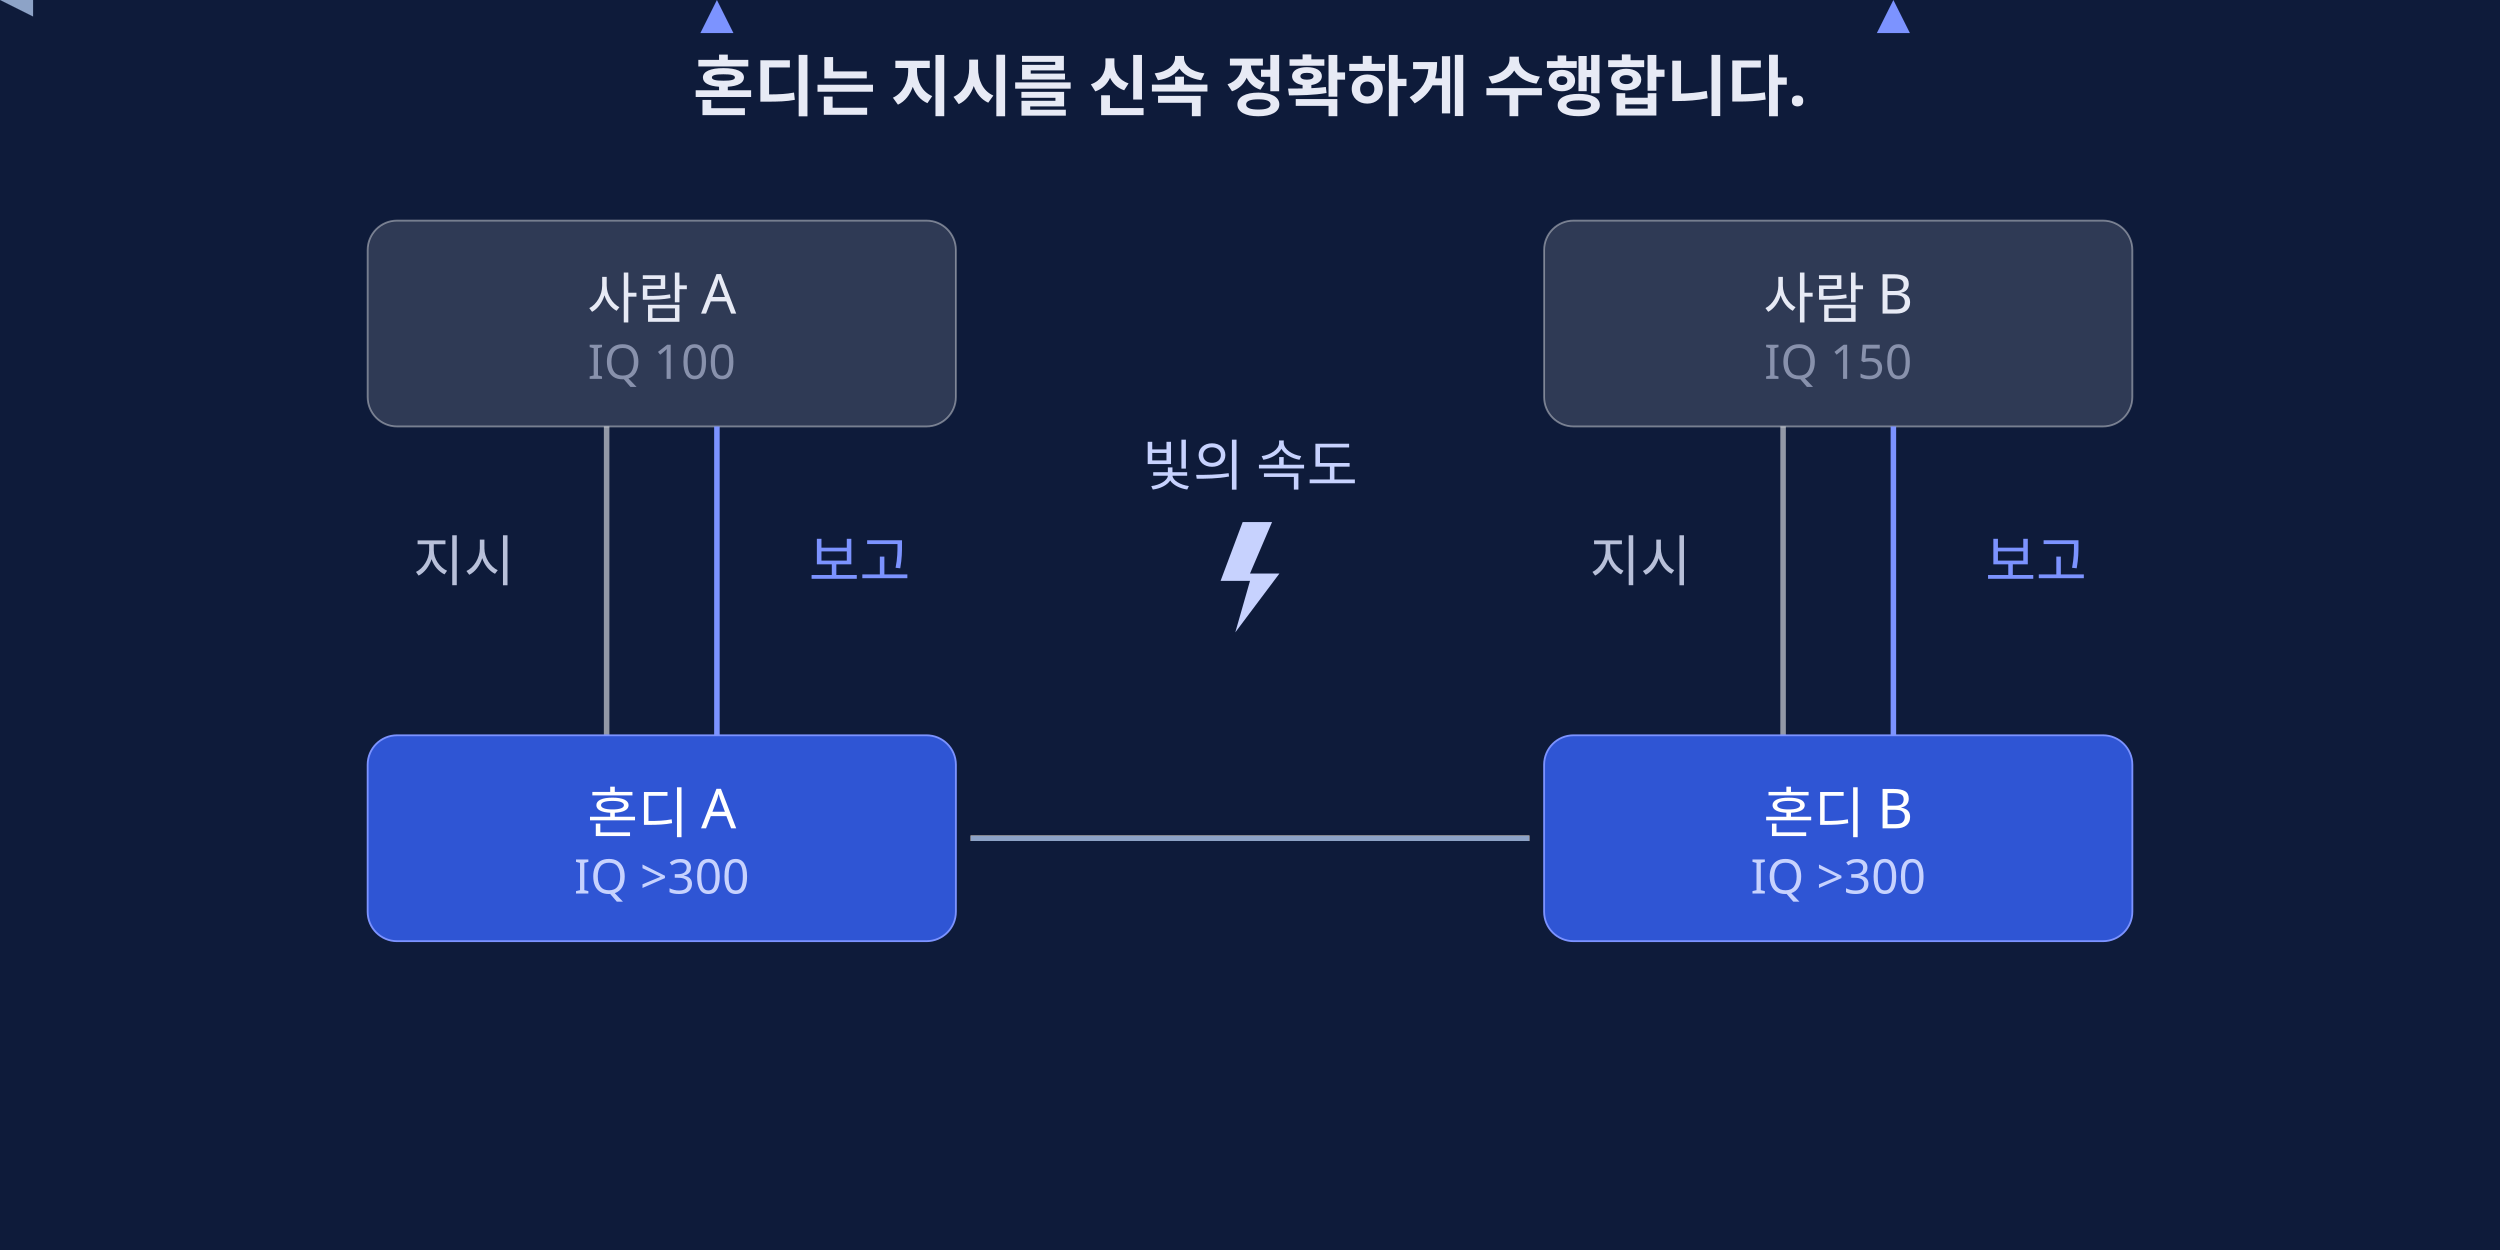
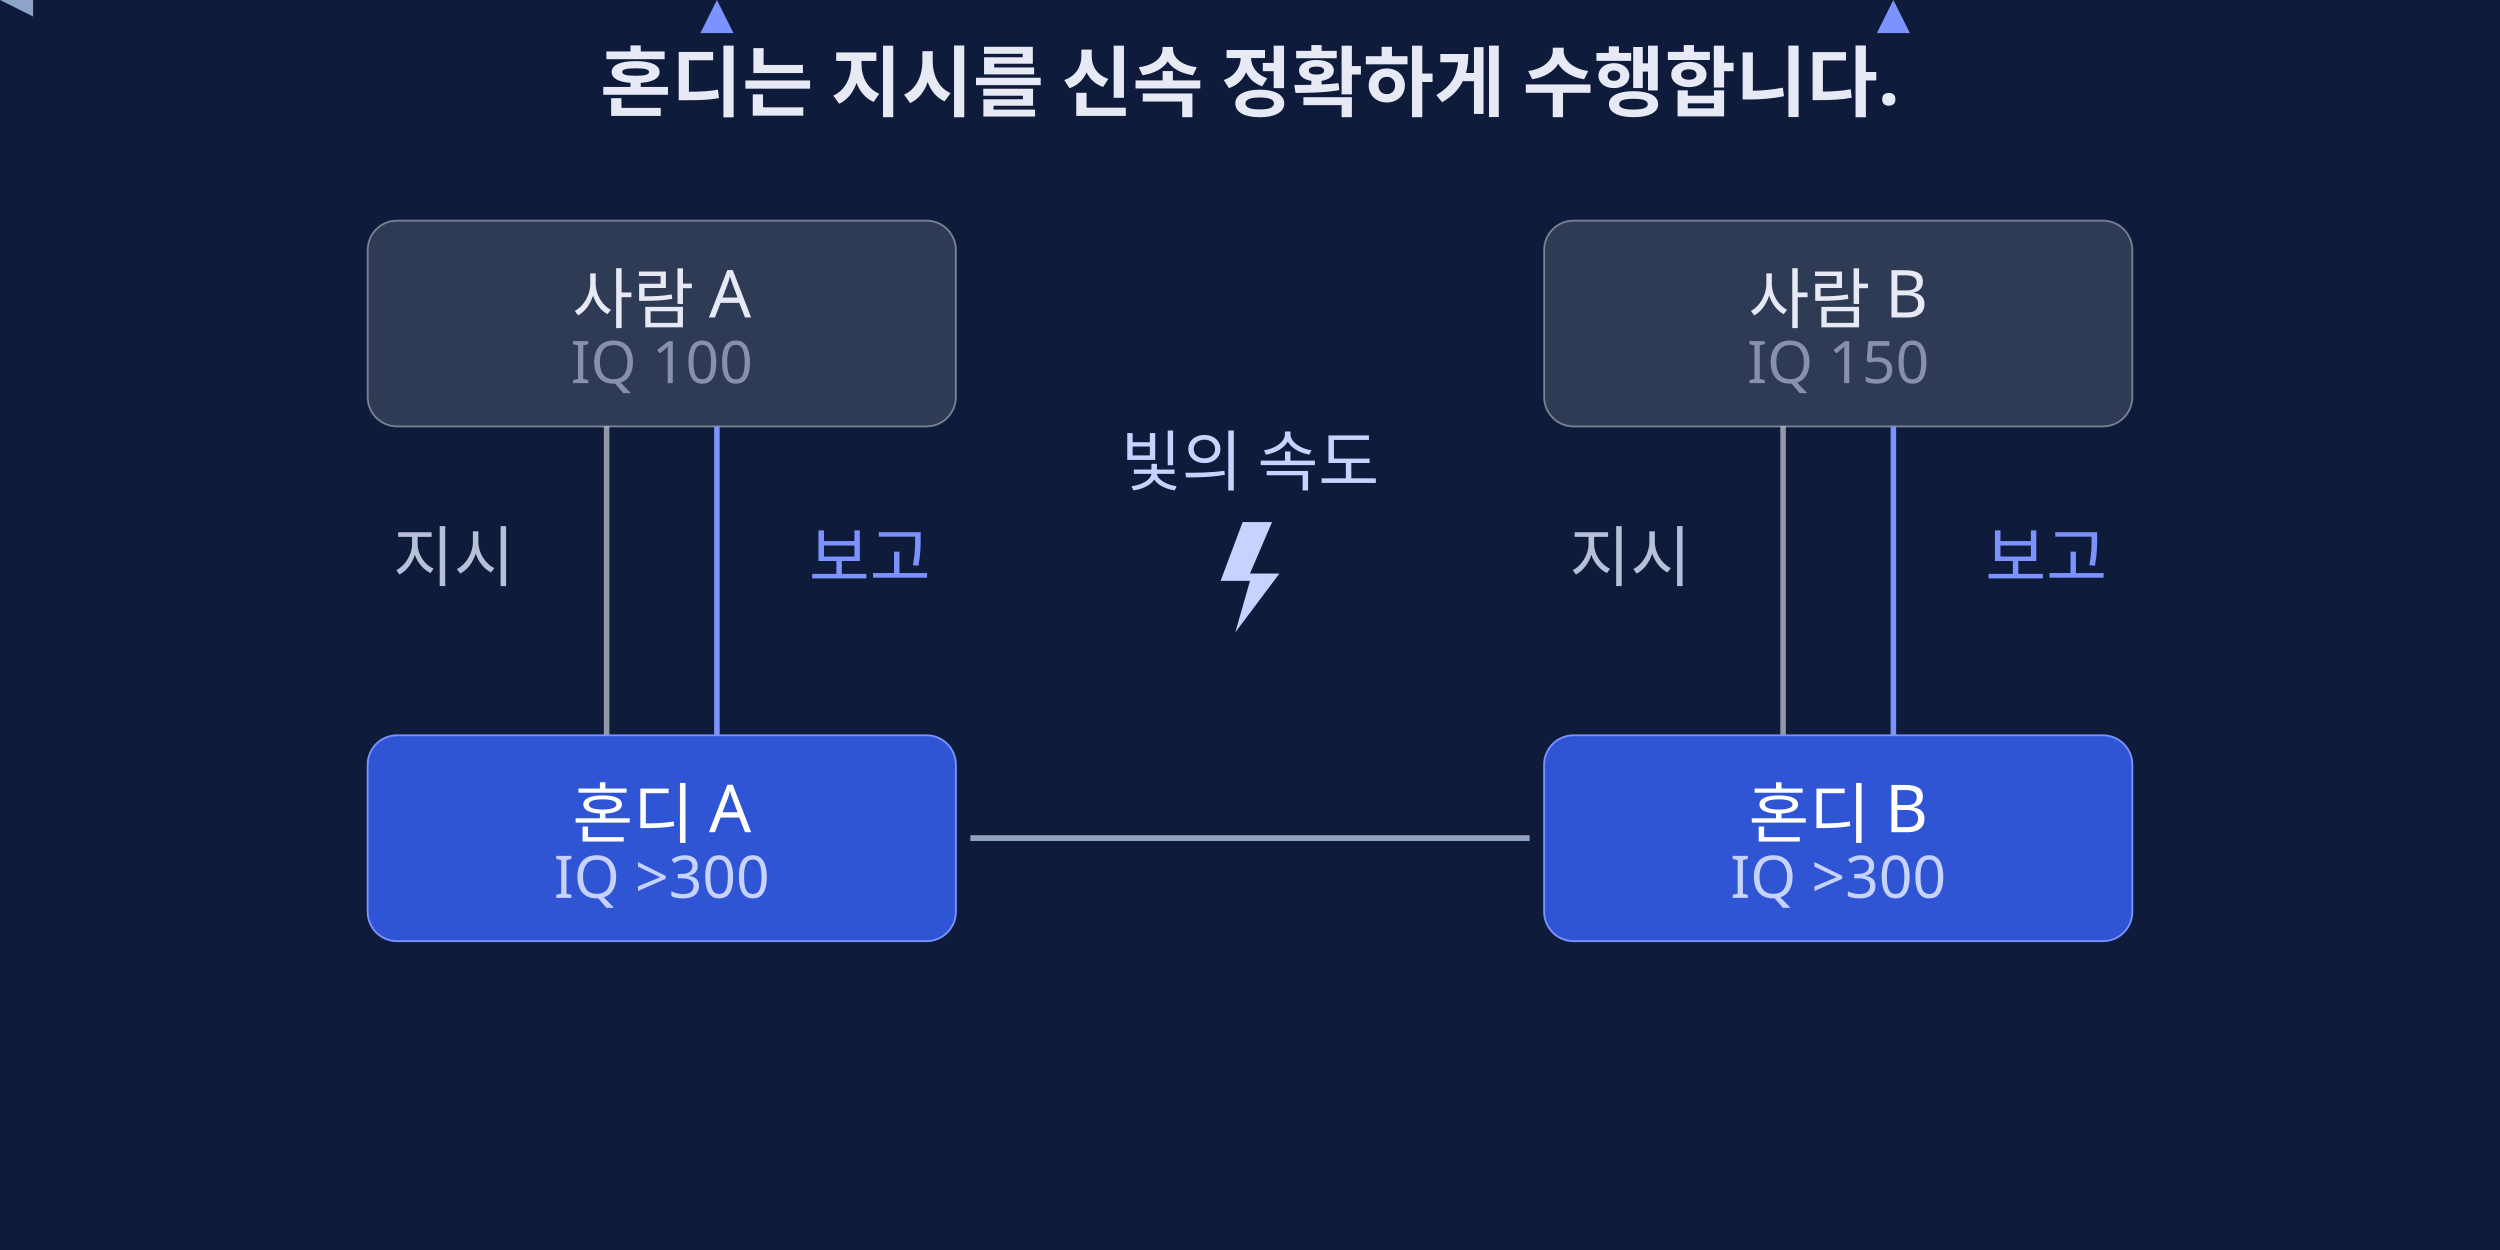
<svg xmlns="http://www.w3.org/2000/svg" width="680" height="340" viewBox="0 0 680 340" role="img">
  <style>
.phase1{animation:showPhase1 8s ease-in-out infinite}
.phase3{animation:showPhase3 8s ease-in-out infinite}
.hondiAB{animation:showHondiAB 8s ease-in-out infinite}
.hondiBA{animation:showHondiBA 8s ease-in-out infinite}
@keyframes showPhase1{0%{opacity:1}28%{opacity:1}33%{opacity:0}97%{opacity:0}100%{opacity:1}}
@keyframes showHondiAB{0%{opacity:0}33%{opacity:0}35%{opacity:1}45%{opacity:1}48%{opacity:0}100%{opacity:0}}
@keyframes showHondiBA{0%{opacity:0}48%{opacity:0}50%{opacity:1}60%{opacity:1}63%{opacity:0}100%{opacity:0}}
@keyframes showPhase3{0%{opacity:0}65%{opacity:0}70%{opacity:1}93%{opacity:1}97%{opacity:0}100%{opacity:0}}

.drawInstruct{stroke-dasharray:84;animation:drawInstructY 8s ease-in-out infinite}
@keyframes drawInstructY{0%{stroke-dashoffset:84}25%{stroke-dashoffset:0}33%{stroke-dashoffset:0}34%{stroke-dashoffset:84}100%{stroke-dashoffset:84}}
.moveInstructY{transform-box:view-box;transform-origin:0 0;animation:moveInstructY 8s ease-in-out infinite}
@keyframes moveInstructY{0%{transform:translateY(116px)}25%{transform:translateY(200px)}33%{transform:translateY(200px)}34%{transform:translateY(116px)}100%{transform:translateY(116px)}}

.drawReport{stroke-dasharray:84;animation:drawReportY 8s ease-in-out infinite}
@keyframes drawReportY{0%{stroke-dashoffset:84}70%{stroke-dashoffset:84}90%{stroke-dashoffset:0}97%{stroke-dashoffset:0}98%{stroke-dashoffset:84}100%{stroke-dashoffset:84}}
.moveReportY{transform-box:view-box;transform-origin:0 0;animation:moveReportY 8s ease-in-out infinite}
@keyframes moveReportY{0%{transform:translateY(200px)}70%{transform:translateY(200px)}90%{transform:translateY(116px)}97%{transform:translateY(116px)}98%{transform:translateY(200px)}100%{transform:translateY(200px)}}

.drawHondiAB{stroke-dasharray:152;animation:drawHondiAB 8s ease-in-out infinite}
@keyframes drawHondiAB{0%{stroke-dashoffset:152}33%{stroke-dashoffset:152}35%{stroke-dashoffset:152}45%{stroke-dashoffset:0}48%{stroke-dashoffset:0}49%{stroke-dashoffset:152}100%{stroke-dashoffset:152}}
.moveHondiAB{transform-box:view-box;transform-origin:0 0;animation:moveHondiAB 8s ease-in-out infinite}
@keyframes moveHondiAB{0%{transform:translate(264px,228px)}33%{transform:translate(264px,228px)}35%{transform:translate(264px,228px)}45%{transform:translate(416px,228px)}48%{transform:translate(416px,228px)}49%{transform:translate(264px,228px)}100%{transform:translate(264px,228px)}}

.drawHondiBA{stroke-dasharray:152;animation:drawHondiBA 8s ease-in-out infinite}
@keyframes drawHondiBA{0%{stroke-dashoffset:152}50%{stroke-dashoffset:152}58%{stroke-dashoffset:0}63%{stroke-dashoffset:0}64%{stroke-dashoffset:152}100%{stroke-dashoffset:152}}
.moveHondiBA{transform-box:view-box;transform-origin:0 0;animation:moveHondiBA 8s ease-in-out infinite}
@keyframes moveHondiBA{0%{transform:translate(416px,228px)}50%{transform:translate(416px,228px)}58%{transform:translate(264px,228px)}63%{transform:translate(264px,228px)}64%{transform:translate(416px,228px)}100%{transform:translate(416px,228px)}}

@media (prefers-reduced-motion: reduce){
.phase1{animation:none;opacity:1}
.phase3{animation:none;opacity:0}
.hondiAB{animation:none;opacity:0}
.hondiBA{animation:none;opacity:0}
.drawInstruct{animation:none;stroke-dashoffset:0}
.moveInstructY{animation:none;transform:translateY(200px)}
.drawReport,.moveReportY,.drawHondiAB,.moveHondiAB,.drawHondiBA,.moveHondiBA{animation:none}
}
</style>
  <rect x="0" y="0" width="680" height="340" fill="#0E1B3A" />
-   <text x="340" y="30" text-anchor="middle" font-size="18" font-weight="600" fill="#E7EAF5" font-family="sans-serif">혼디는 지시를 신속 정확하게 수행합니다.</text>
+   <text x="340" y="30" text-anchor="middle" font-size="21" font-weight="600" fill="#E7EAF5" font-family="sans-serif">혼디는 지시를 신속 정확하게 수행합니다.</text>
  <rect x="100" y="60" width="160" height="56" rx="8" fill="rgba(255,255,255,0.14)" stroke="rgba(255,255,255,0.4)" stroke-width="0.5" />
-   <text x="180" y="80" text-anchor="middle" dominant-baseline="central" font-size="15" font-weight="500" fill="#E7EAF5" font-family="sans-serif">사람 A</text>
-   <text x="180" y="98" text-anchor="middle" dominant-baseline="central" font-size="13" fill="#8891AC" font-family="sans-serif">IQ 100</text>
+   <text x="180" y="80" text-anchor="middle" dominant-baseline="central" font-size="18" font-weight="500" fill="#E7EAF5" font-family="sans-serif">사람 A</text>
+   <text x="180" y="98" text-anchor="middle" dominant-baseline="central" font-size="16" fill="#8891AC" font-family="sans-serif">IQ 100</text>
  <rect x="420" y="60" width="160" height="56" rx="8" fill="rgba(255,255,255,0.14)" stroke="rgba(255,255,255,0.4)" stroke-width="0.5" />
-   <text x="500" y="80" text-anchor="middle" dominant-baseline="central" font-size="15" font-weight="500" fill="#E7EAF5" font-family="sans-serif">사람 B</text>
-   <text x="500" y="98" text-anchor="middle" dominant-baseline="central" font-size="13" fill="#8891AC" font-family="sans-serif">IQ 150</text>
+   <text x="500" y="80" text-anchor="middle" dominant-baseline="central" font-size="18" font-weight="500" fill="#E7EAF5" font-family="sans-serif">사람 B</text>
+   <text x="500" y="98" text-anchor="middle" dominant-baseline="central" font-size="16" fill="#8891AC" font-family="sans-serif">IQ 150</text>
  <g class="phase1">
    <line class="drawInstruct" x1="165" y1="116" x2="165" y2="200" stroke="rgba(255,255,255,0.55)" stroke-width="1.5" />
    <g transform="translate(165,0)">
      <path class="moveInstructY" d="M-4.5,-9 L0,0 L4.5,-9 Z" fill="rgba(255,255,255,0.65)" />
    </g>
-     <text x="140" y="158" text-anchor="end" font-size="15" fill="#B8C0D9" font-family="sans-serif">지시</text>
+     <text x="140" y="158" text-anchor="end" font-size="18" fill="#B8C0D9" font-family="sans-serif">지시</text>
    <line class="drawInstruct" x1="485" y1="116" x2="485" y2="200" stroke="rgba(255,255,255,0.55)" stroke-width="1.5" />
    <g transform="translate(485,0)">
      <path class="moveInstructY" d="M-4.5,-9 L0,0 L4.5,-9 Z" fill="rgba(255,255,255,0.65)" />
    </g>
-     <text x="460" y="158" text-anchor="end" font-size="15" fill="#B8C0D9" font-family="sans-serif">지시</text>
+     <text x="460" y="158" text-anchor="end" font-size="18" fill="#B8C0D9" font-family="sans-serif">지시</text>
  </g>
  <rect x="100" y="200" width="160" height="56" rx="8" fill="#2F55D4" stroke="#7C93FF" stroke-width="0.5" />
-   <text x="180" y="220" text-anchor="middle" dominant-baseline="central" font-size="15" font-weight="500" fill="#FFFFFF" font-family="sans-serif">혼디 A</text>
-   <text x="180" y="238" text-anchor="middle" dominant-baseline="central" font-size="13" fill="#C7D2FE" font-family="sans-serif">IQ &gt;300</text>
+   <text x="180" y="220" text-anchor="middle" dominant-baseline="central" font-size="18" font-weight="500" fill="#FFFFFF" font-family="sans-serif">혼디 A</text>
+   <text x="180" y="238" text-anchor="middle" dominant-baseline="central" font-size="16" fill="#C7D2FE" font-family="sans-serif">IQ &gt;300</text>
  <rect x="420" y="200" width="160" height="56" rx="8" fill="#2F55D4" stroke="#7C93FF" stroke-width="0.5" />
-   <text x="500" y="220" text-anchor="middle" dominant-baseline="central" font-size="15" font-weight="500" fill="#FFFFFF" font-family="sans-serif">혼디 B</text>
-   <text x="500" y="238" text-anchor="middle" dominant-baseline="central" font-size="13" fill="#C7D2FE" font-family="sans-serif">IQ &gt;300</text>
+   <text x="500" y="220" text-anchor="middle" dominant-baseline="central" font-size="18" font-weight="500" fill="#FFFFFF" font-family="sans-serif">혼디 B</text>
+   <text x="500" y="238" text-anchor="middle" dominant-baseline="central" font-size="16" fill="#C7D2FE" font-family="sans-serif">IQ &gt;300</text>
  <path d="M338,142 L346,142 L340,156 L348,156 L336,172 L340,158 L332,158 Z" fill="#C7D2FE" />
-   <text x="340" y="132" text-anchor="middle" font-size="15" fill="#C7D2FE" font-family="sans-serif">빛의 속도</text>
+   <text x="340" y="132" text-anchor="middle" font-size="18" fill="#C7D2FE" font-family="sans-serif">빛의 속도</text>
  <line class="drawHondiAB" x1="264" y1="228" x2="416" y2="228" stroke="#D9A360" stroke-width="1.5" />
  <path class="moveHondiAB" d="M-9,-4.5 L0,0 L-9,4.5 Z" fill="#D9A360" />
  <line class="drawHondiBA" x1="416" y1="228" x2="264" y2="228" stroke="#8DA3C7" stroke-width="1.5" />
  <path class="moveHondiBA" d="M9,-4.5 L0,0 L9,4.5 Z" fill="#8DA3C7" />
  <g class="phase3">
    <line class="drawReport" x1="195" y1="200" x2="195" y2="116" stroke="#7C93FF" stroke-width="1.5" />
    <g transform="translate(195,0)">
      <path class="moveReportY" d="M-4.5,9 L0,0 L4.5,9 Z" fill="#7C93FF" />
    </g>
-     <text x="220" y="158" text-anchor="start" font-size="15" fill="#7C93FF" font-family="sans-serif">보고</text>
+     <text x="220" y="158" text-anchor="start" font-size="18" fill="#7C93FF" font-family="sans-serif">보고</text>
    <line class="drawReport" x1="515" y1="200" x2="515" y2="116" stroke="#7C93FF" stroke-width="1.5" />
    <g transform="translate(515,0)">
      <path class="moveReportY" d="M-4.5,9 L0,0 L4.5,9 Z" fill="#7C93FF" />
    </g>
-     <text x="540" y="158" text-anchor="start" font-size="15" fill="#7C93FF" font-family="sans-serif">보고</text>
+     <text x="540" y="158" text-anchor="start" font-size="18" fill="#7C93FF" font-family="sans-serif">보고</text>
  </g>
</svg>
